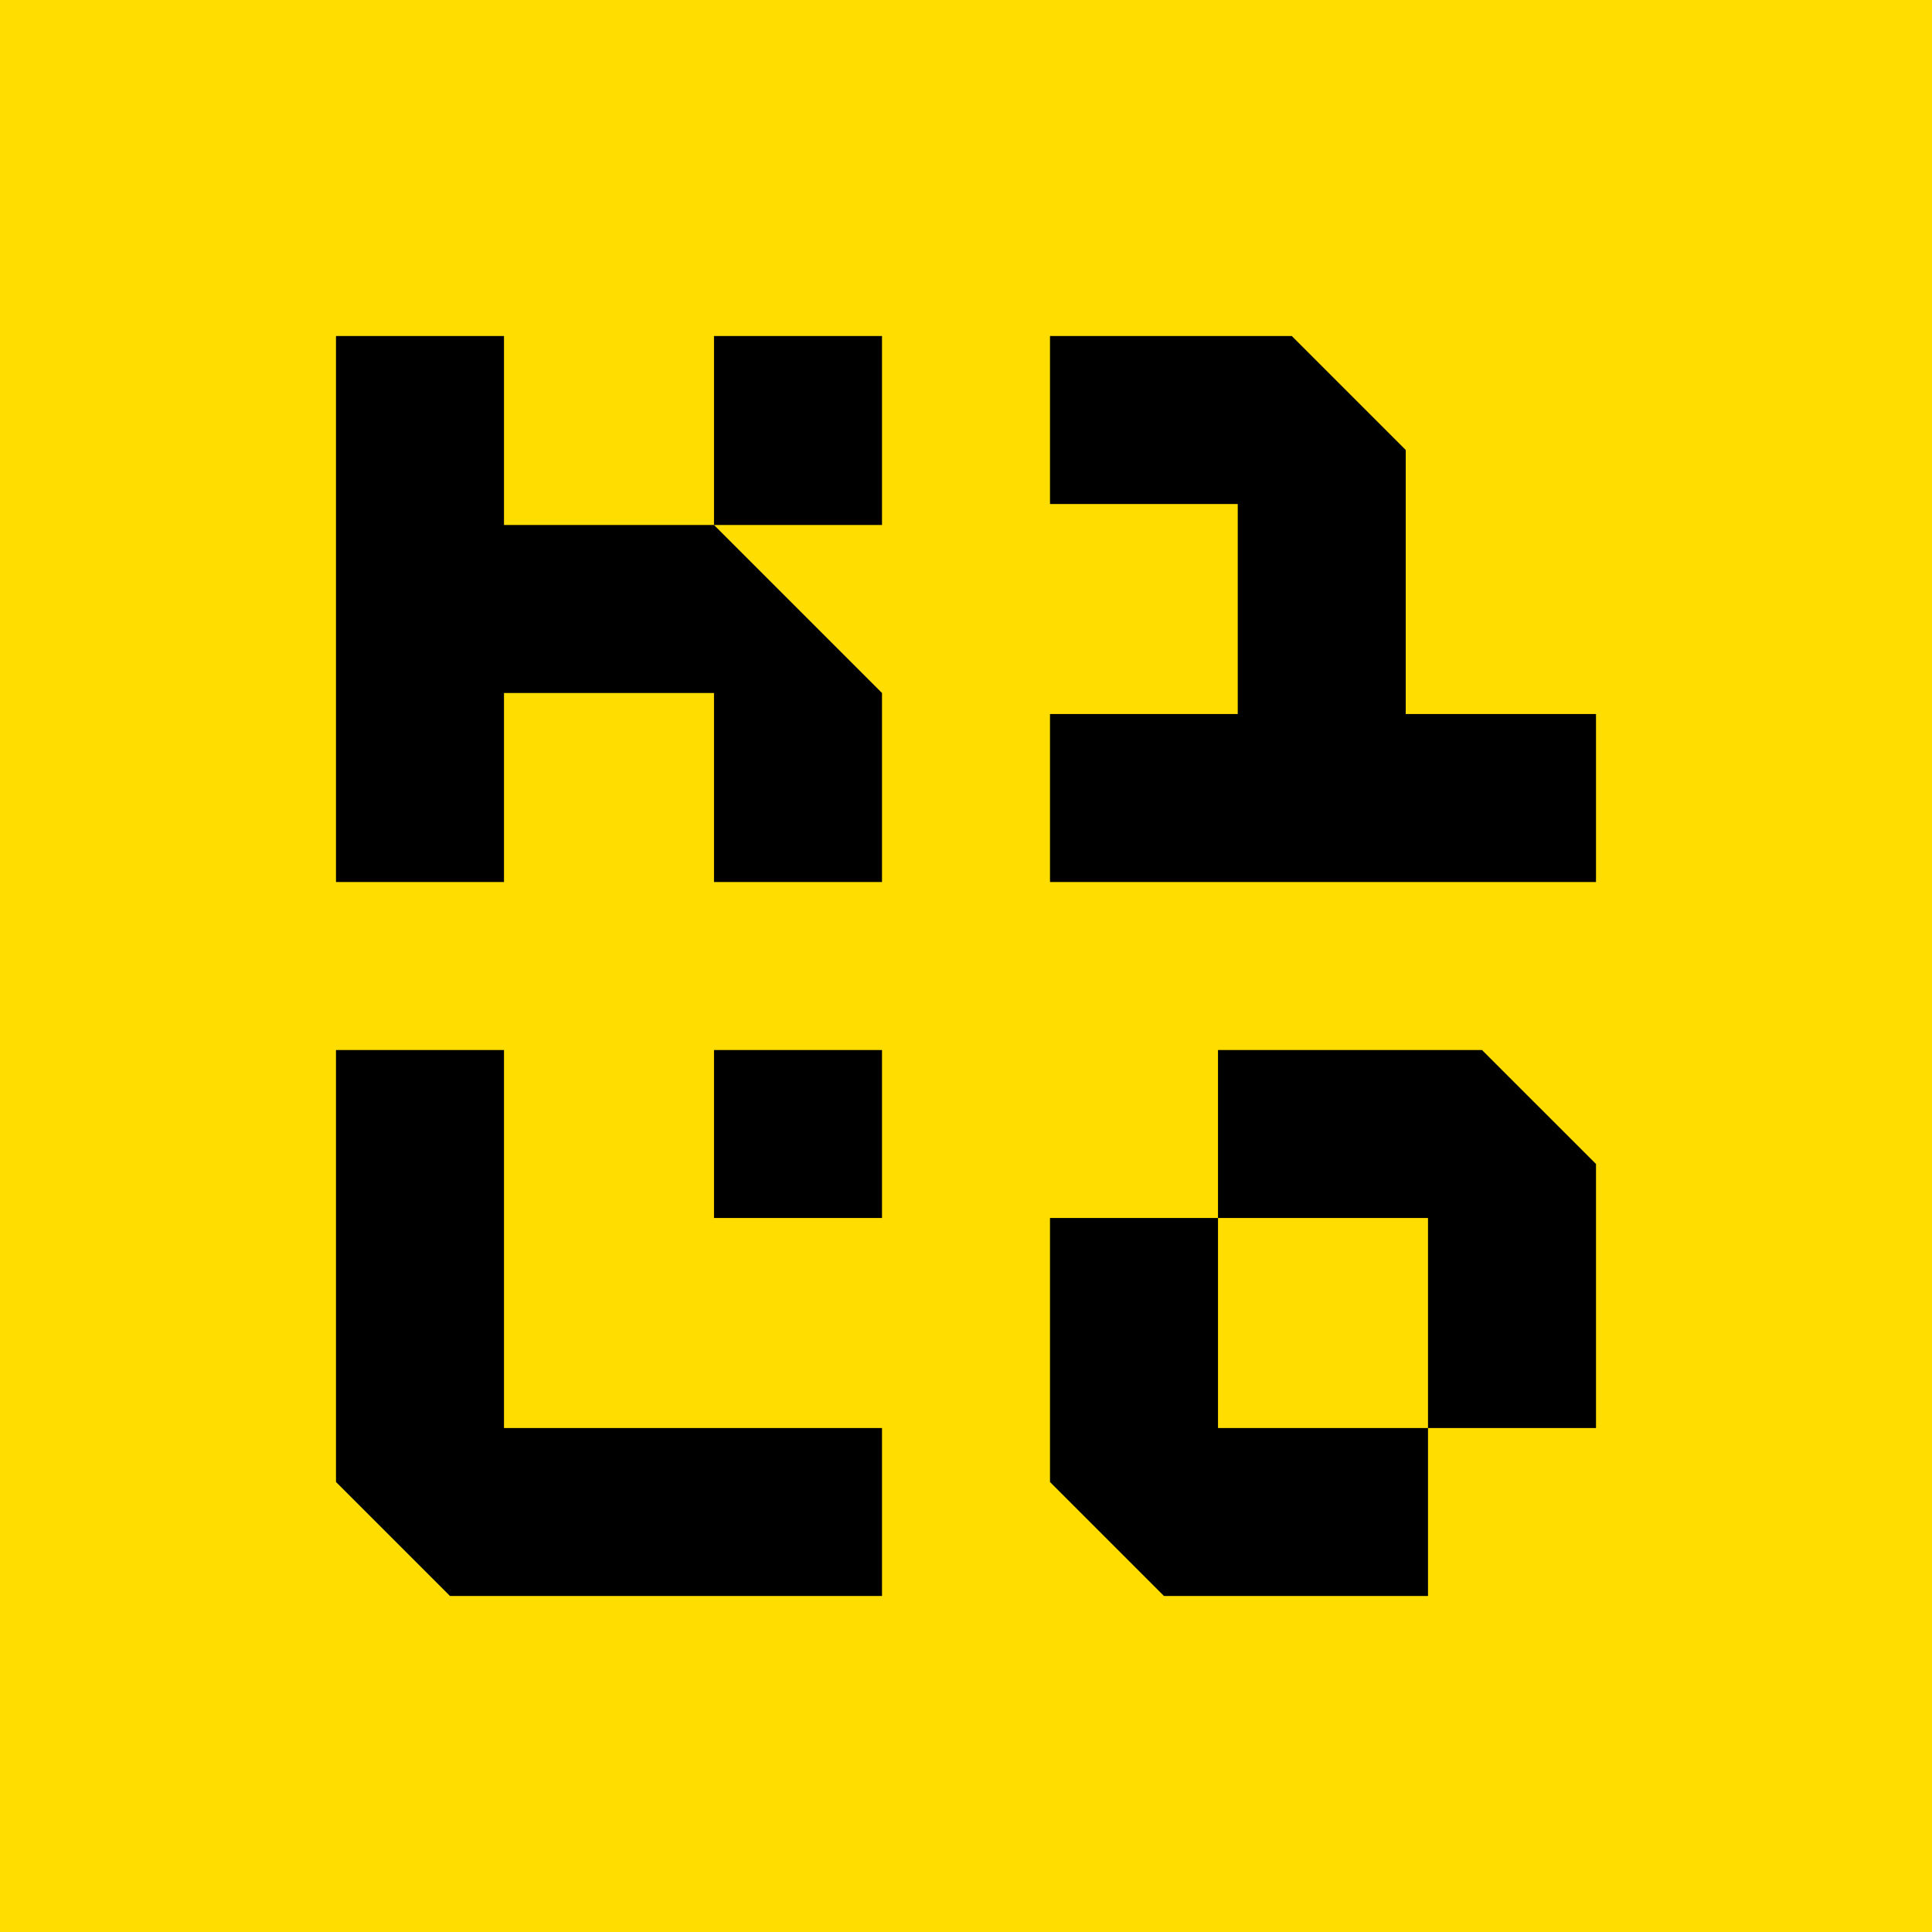
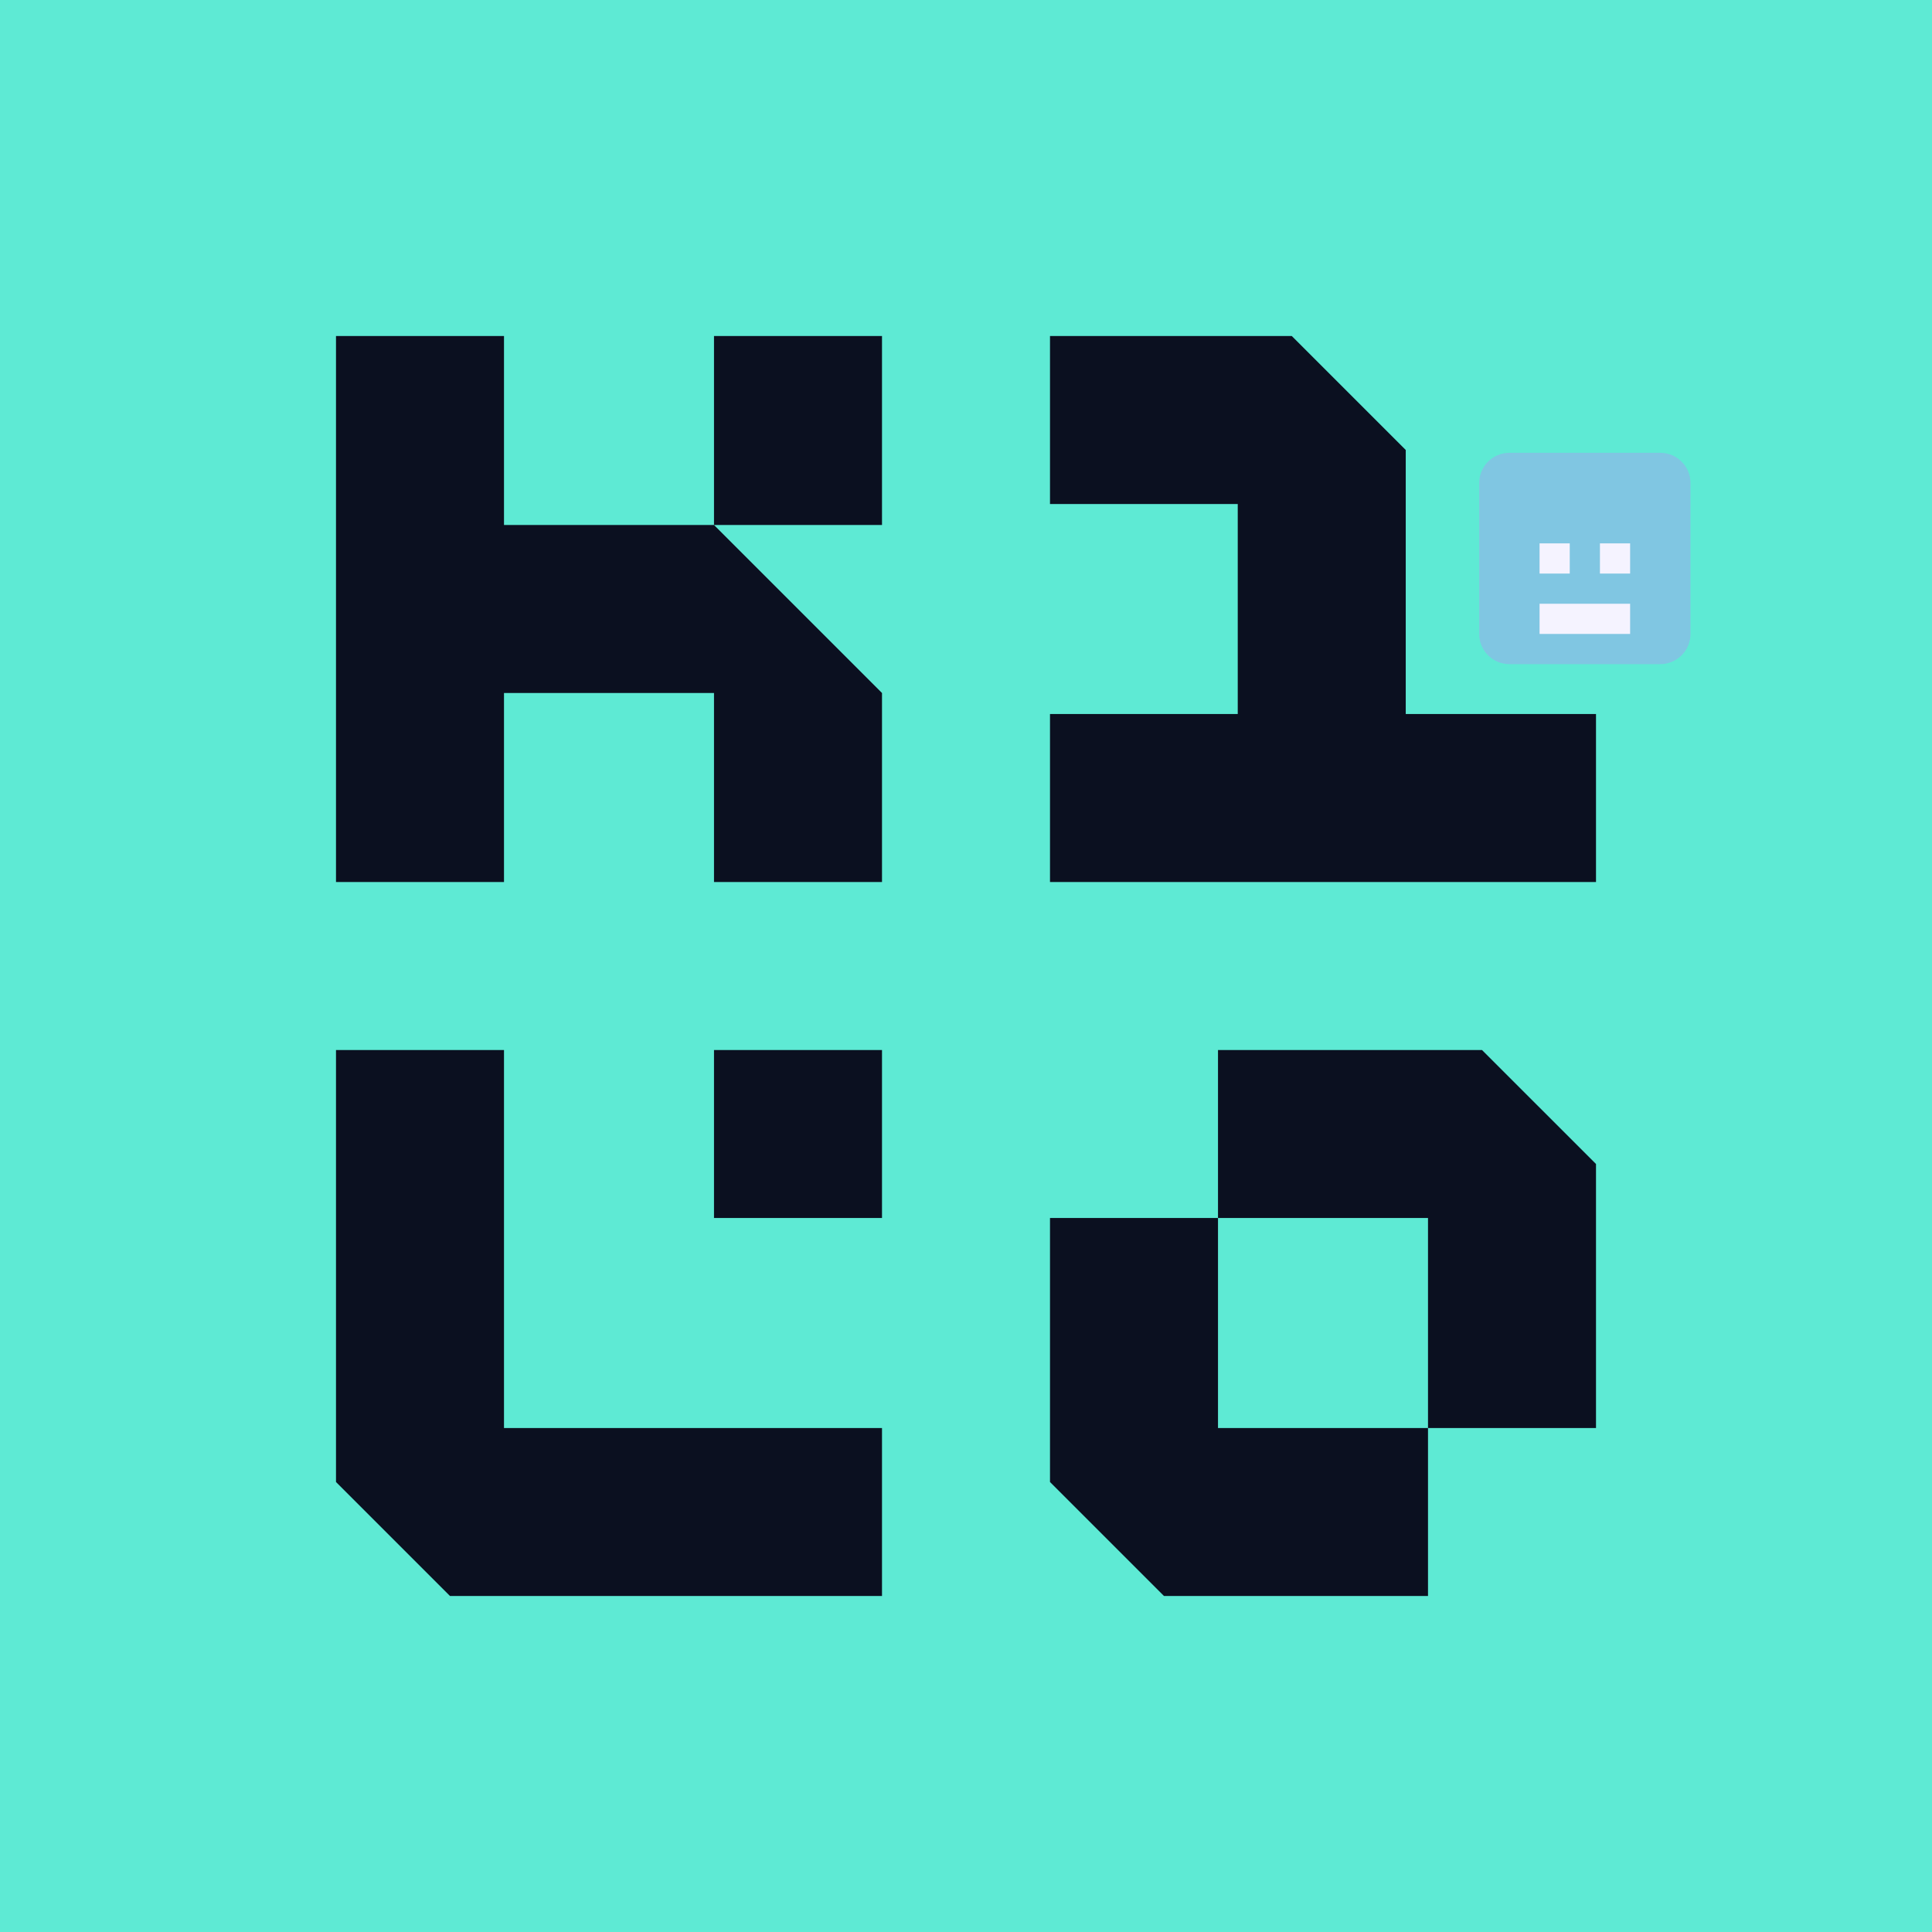
<svg xmlns="http://www.w3.org/2000/svg" width="512" height="512" viewBox="0 0 512 512" fill="none">
-   <path d="M512 0H0V512H512V0Z" fill="black" />
-   <path d="M512 512H0V0H512V512ZM322.783 322.784H278.261V392.747L308.472 422.958H378.435V378.437H322.782L322.783 322.784ZM422.957 308.474L392.746 278.263H322.783V322.784H378.435L378.435 378.437H422.957L422.957 308.474ZM233.739 278.263H189.217V322.784H233.739V278.263ZM89.043 392.747L119.254 422.958H233.739V378.437H133.565V278.263H89.043L89.043 392.747ZM372.538 189.217V119.254L342.327 89.043H278.261V133.565H328.017V189.217H278.261V233.739H422.957V189.217H372.538ZM133.565 89.043H89.043V233.739H133.565V183.652H189.218V233.739H233.74V183.652L189.218 139.13H133.565V89.043ZM233.739 89.043H189.217L189.218 139.13H233.739V89.043Z" fill="#FFDD00" />
+   <path d="M512 0H0V512H512V0Z" fill="#0B1020" />
+   <path d="M512 512H0V0H512V512ZM322.783 322.784H278.261V392.747L308.472 422.958H378.435V378.437H322.782L322.783 322.784ZM422.957 308.474L392.746 278.263H322.783V322.784H378.435L378.435 378.437H422.957L422.957 308.474ZM233.739 278.263H189.217V322.784H233.739V278.263ZM89.043 392.747L119.254 422.958H233.739V378.437H133.565V278.263H89.043L89.043 392.747ZM372.538 189.217V119.254L342.327 89.043H278.261V133.565H328.017V189.217H278.261V233.739H422.957V189.217H372.538ZM133.565 89.043H89.043V233.739H133.565V183.652H189.218V233.739H233.74V183.652L189.218 139.13H133.565V89.043ZM233.739 89.043H189.217L189.218 139.13H233.739V89.043Z" fill="#5EEAD4" />
+   <rect x="392" y="120" width="56" height="56" rx="8" fill="#C084FC" fill-opacity="0.35" />
+   <path d="M408 144H416V152H408V144ZM424 144H432V152H424V144ZM408 160H432V168H408V160Z" fill="#F5F3FF" />
</svg>
